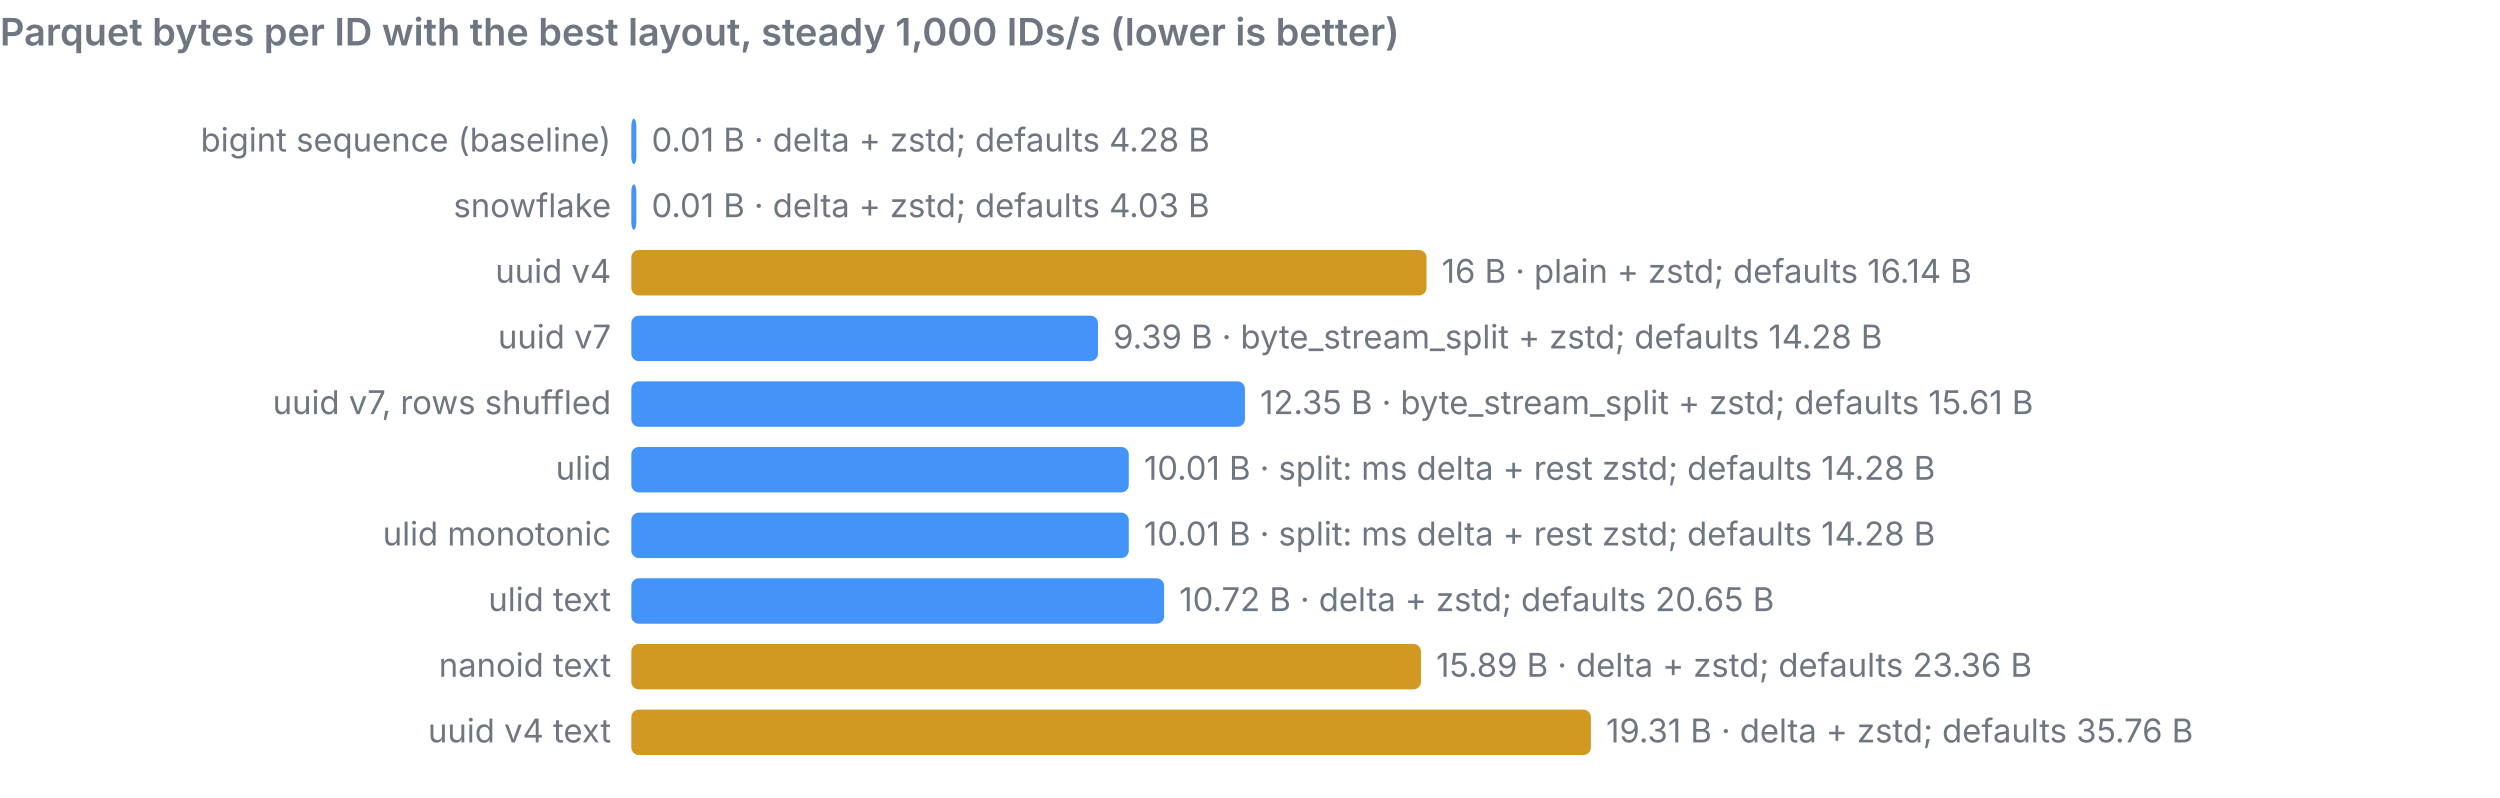
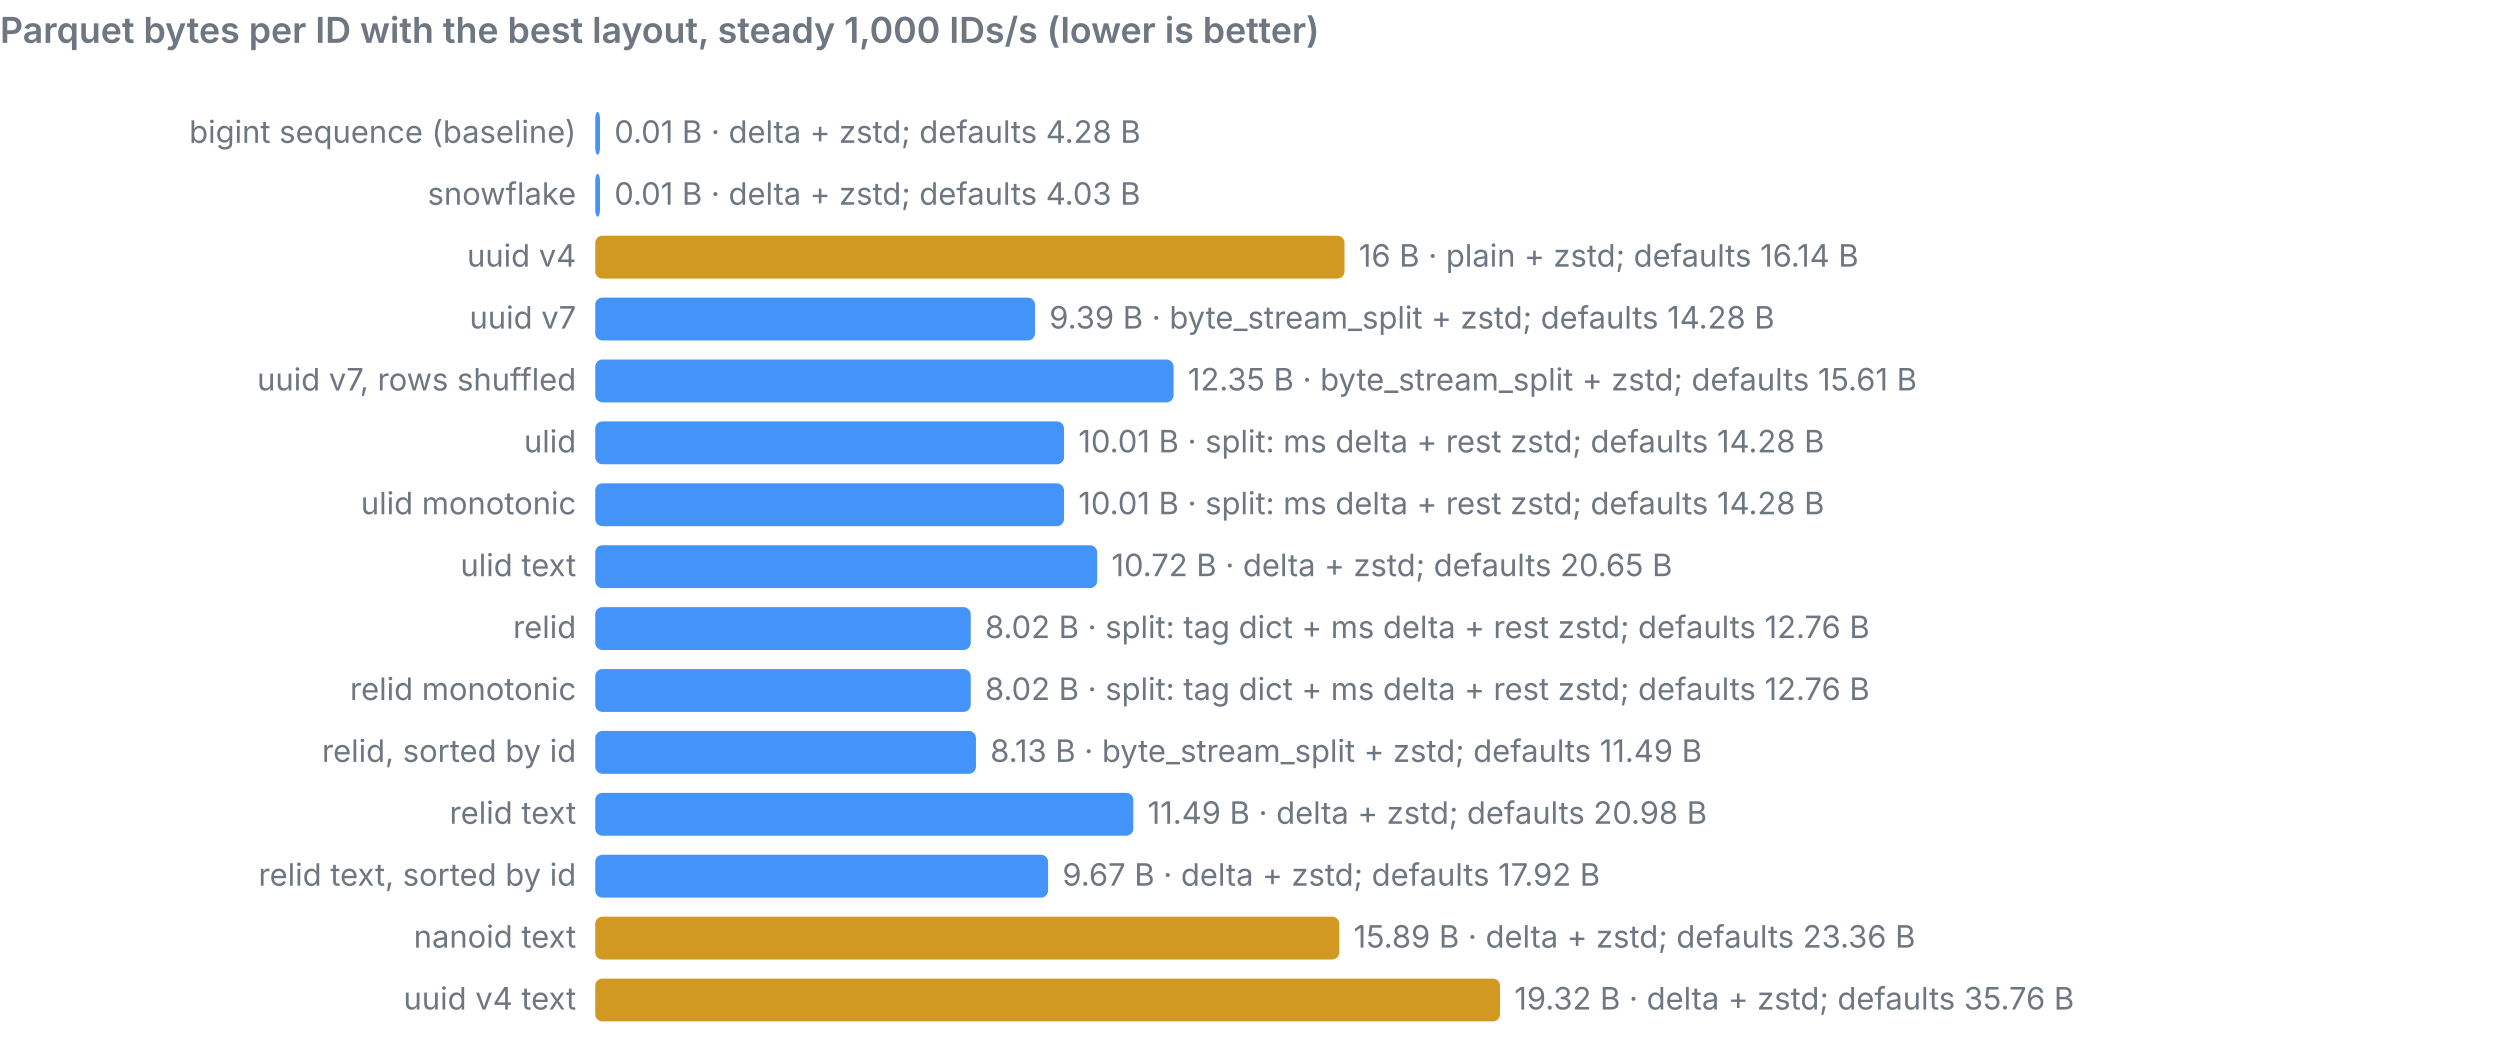
- <svg xmlns="http://www.w3.org/2000/svg" viewBox="0 0 990 316" font-family="-apple-system, Segoe UI, system-ui, sans-serif" font-size="13" role="img" aria-label="Parquet bytes per ID with the best layout, steady 1,000 IDs/s (lower is better)">
+ <svg xmlns="http://www.w3.org/2000/svg" viewBox="0 0 1050 446" font-family="-apple-system, Segoe UI, system-ui, sans-serif" font-size="13" role="img" aria-label="Parquet bytes per ID with the best layout, steady 1,000 IDs/s (lower is better)">
  <text x="0" y="18" font-size="15" font-weight="600" fill="#6e7781">Parquet bytes per ID with the best layout, steady 1,000 IDs/s (lower is better)</text>
  <text x="242" y="60" text-anchor="end" fill="#6e7781">bigint sequence (baseline)</text>
  <rect x="250" y="47" width="2.0" height="18" rx="3" fill="#4493f8" />
  <text x="258.0" y="60" fill="#6e7781">0.01 B · delta + zstd; defaults 4.28 B</text>
  <text x="242" y="86" text-anchor="end" fill="#6e7781">snowflake</text>
  <rect x="250" y="73" width="2.0" height="18" rx="3" fill="#4493f8" />
  <text x="258.0" y="86" fill="#6e7781">0.01 B · delta + zstd; defaults 4.03 B</text>
  <text x="242" y="112" text-anchor="end" fill="#6e7781">uuid v4</text>
-   <rect x="250" y="99" width="314.9" height="18" rx="3" fill="#d29922" />
-   <text x="570.9" y="112" fill="#6e7781">16 B · plain + zstd; defaults 16.14 B</text>
+   <rect x="250" y="99" width="314.7" height="18" rx="3" fill="#d29922" />
+   <text x="570.7" y="112" fill="#6e7781">16 B · plain + zstd; defaults 16.14 B</text>
  <text x="242" y="138" text-anchor="end" fill="#6e7781">uuid v7</text>
-   <rect x="250" y="125" width="184.8" height="18" rx="3" fill="#4493f8" />
-   <text x="440.8" y="138" fill="#6e7781">9.39 B · byte_stream_split + zstd; defaults 14.28 B</text>
+   <rect x="250" y="125" width="184.7" height="18" rx="3" fill="#4493f8" />
+   <text x="440.7" y="138" fill="#6e7781">9.39 B · byte_stream_split + zstd; defaults 14.28 B</text>
  <text x="242" y="164" text-anchor="end" fill="#6e7781">uuid v7, rows shuffled</text>
-   <rect x="250" y="151" width="243.0" height="18" rx="3" fill="#4493f8" />
-   <text x="499.0" y="164" fill="#6e7781">12.35 B · byte_stream_split + zstd; defaults 15.61 B</text>
+   <rect x="250" y="151" width="242.9" height="18" rx="3" fill="#4493f8" />
+   <text x="498.9" y="164" fill="#6e7781">12.35 B · byte_stream_split + zstd; defaults 15.61 B</text>
  <text x="242" y="190" text-anchor="end" fill="#6e7781">ulid</text>
-   <rect x="250" y="177" width="197.0" height="18" rx="3" fill="#4493f8" />
-   <text x="453.0" y="190" fill="#6e7781">10.01 B · split: ms delta + rest zstd; defaults 14.28 B</text>
+   <rect x="250" y="177" width="196.9" height="18" rx="3" fill="#4493f8" />
+   <text x="452.9" y="190" fill="#6e7781">10.01 B · split: ms delta + rest zstd; defaults 14.28 B</text>
  <text x="242" y="216" text-anchor="end" fill="#6e7781">ulid monotonic</text>
-   <rect x="250" y="203" width="197.0" height="18" rx="3" fill="#4493f8" />
-   <text x="453.0" y="216" fill="#6e7781">10.01 B · split: ms delta + rest zstd; defaults 14.28 B</text>
+   <rect x="250" y="203" width="196.9" height="18" rx="3" fill="#4493f8" />
+   <text x="452.9" y="216" fill="#6e7781">10.01 B · split: ms delta + rest zstd; defaults 14.28 B</text>
  <text x="242" y="242" text-anchor="end" fill="#6e7781">ulid text</text>
-   <rect x="250" y="229" width="211.0" height="18" rx="3" fill="#4493f8" />
-   <text x="467.0" y="242" fill="#6e7781">10.72 B · delta + zstd; defaults 20.65 B</text>
-   <text x="242" y="268" text-anchor="end" fill="#6e7781">nanoid text</text>
-   <rect x="250" y="255" width="312.7" height="18" rx="3" fill="#d29922" />
-   <text x="568.7" y="268" fill="#6e7781">15.89 B · delta + zstd; defaults 23.36 B</text>
-   <text x="242" y="294" text-anchor="end" fill="#6e7781">uuid v4 text</text>
-   <rect x="250" y="281" width="380.0" height="18" rx="3" fill="#d29922" />
-   <text x="636.0" y="294" fill="#6e7781">19.31 B · delta + zstd; defaults 35.76 B</text>
+   <rect x="250" y="229" width="210.8" height="18" rx="3" fill="#4493f8" />
+   <text x="466.8" y="242" fill="#6e7781">10.72 B · delta + zstd; defaults 20.65 B</text>
+   <text x="242" y="268" text-anchor="end" fill="#6e7781">relid</text>
+   <rect x="250" y="255" width="157.7" height="18" rx="3" fill="#4493f8" />
+   <text x="413.7" y="268" fill="#6e7781">8.02 B · split: tag dict + ms delta + rest zstd; defaults 12.76 B</text>
+   <text x="242" y="294" text-anchor="end" fill="#6e7781">relid monotonic</text>
+   <rect x="250" y="281" width="157.7" height="18" rx="3" fill="#4493f8" />
+   <text x="413.7" y="294" fill="#6e7781">8.02 B · split: tag dict + ms delta + rest zstd; defaults 12.76 B</text>
+   <text x="242" y="320" text-anchor="end" fill="#6e7781">relid, sorted by id</text>
+   <rect x="250" y="307" width="159.9" height="18" rx="3" fill="#4493f8" />
+   <text x="415.9" y="320" fill="#6e7781">8.13 B · byte_stream_split + zstd; defaults 11.49 B</text>
+   <text x="242" y="346" text-anchor="end" fill="#6e7781">relid text</text>
+   <rect x="250" y="333" width="226.0" height="18" rx="3" fill="#4493f8" />
+   <text x="482.0" y="346" fill="#6e7781">11.49 B · delta + zstd; defaults 20.98 B</text>
+   <text x="242" y="372" text-anchor="end" fill="#6e7781">relid text, sorted by id</text>
+   <rect x="250" y="359" width="190.2" height="18" rx="3" fill="#4493f8" />
+   <text x="446.2" y="372" fill="#6e7781">9.67 B · delta + zstd; defaults 17.92 B</text>
+   <text x="242" y="398" text-anchor="end" fill="#6e7781">nanoid text</text>
+   <rect x="250" y="385" width="312.5" height="18" rx="3" fill="#d29922" />
+   <text x="568.5" y="398" fill="#6e7781">15.89 B · delta + zstd; defaults 23.36 B</text>
+   <text x="242" y="424" text-anchor="end" fill="#6e7781">uuid v4 text</text>
+   <rect x="250" y="411" width="380.0" height="18" rx="3" fill="#d29922" />
+   <text x="636.0" y="424" fill="#6e7781">19.32 B · delta + zstd; defaults 35.76 B</text>
</svg>
